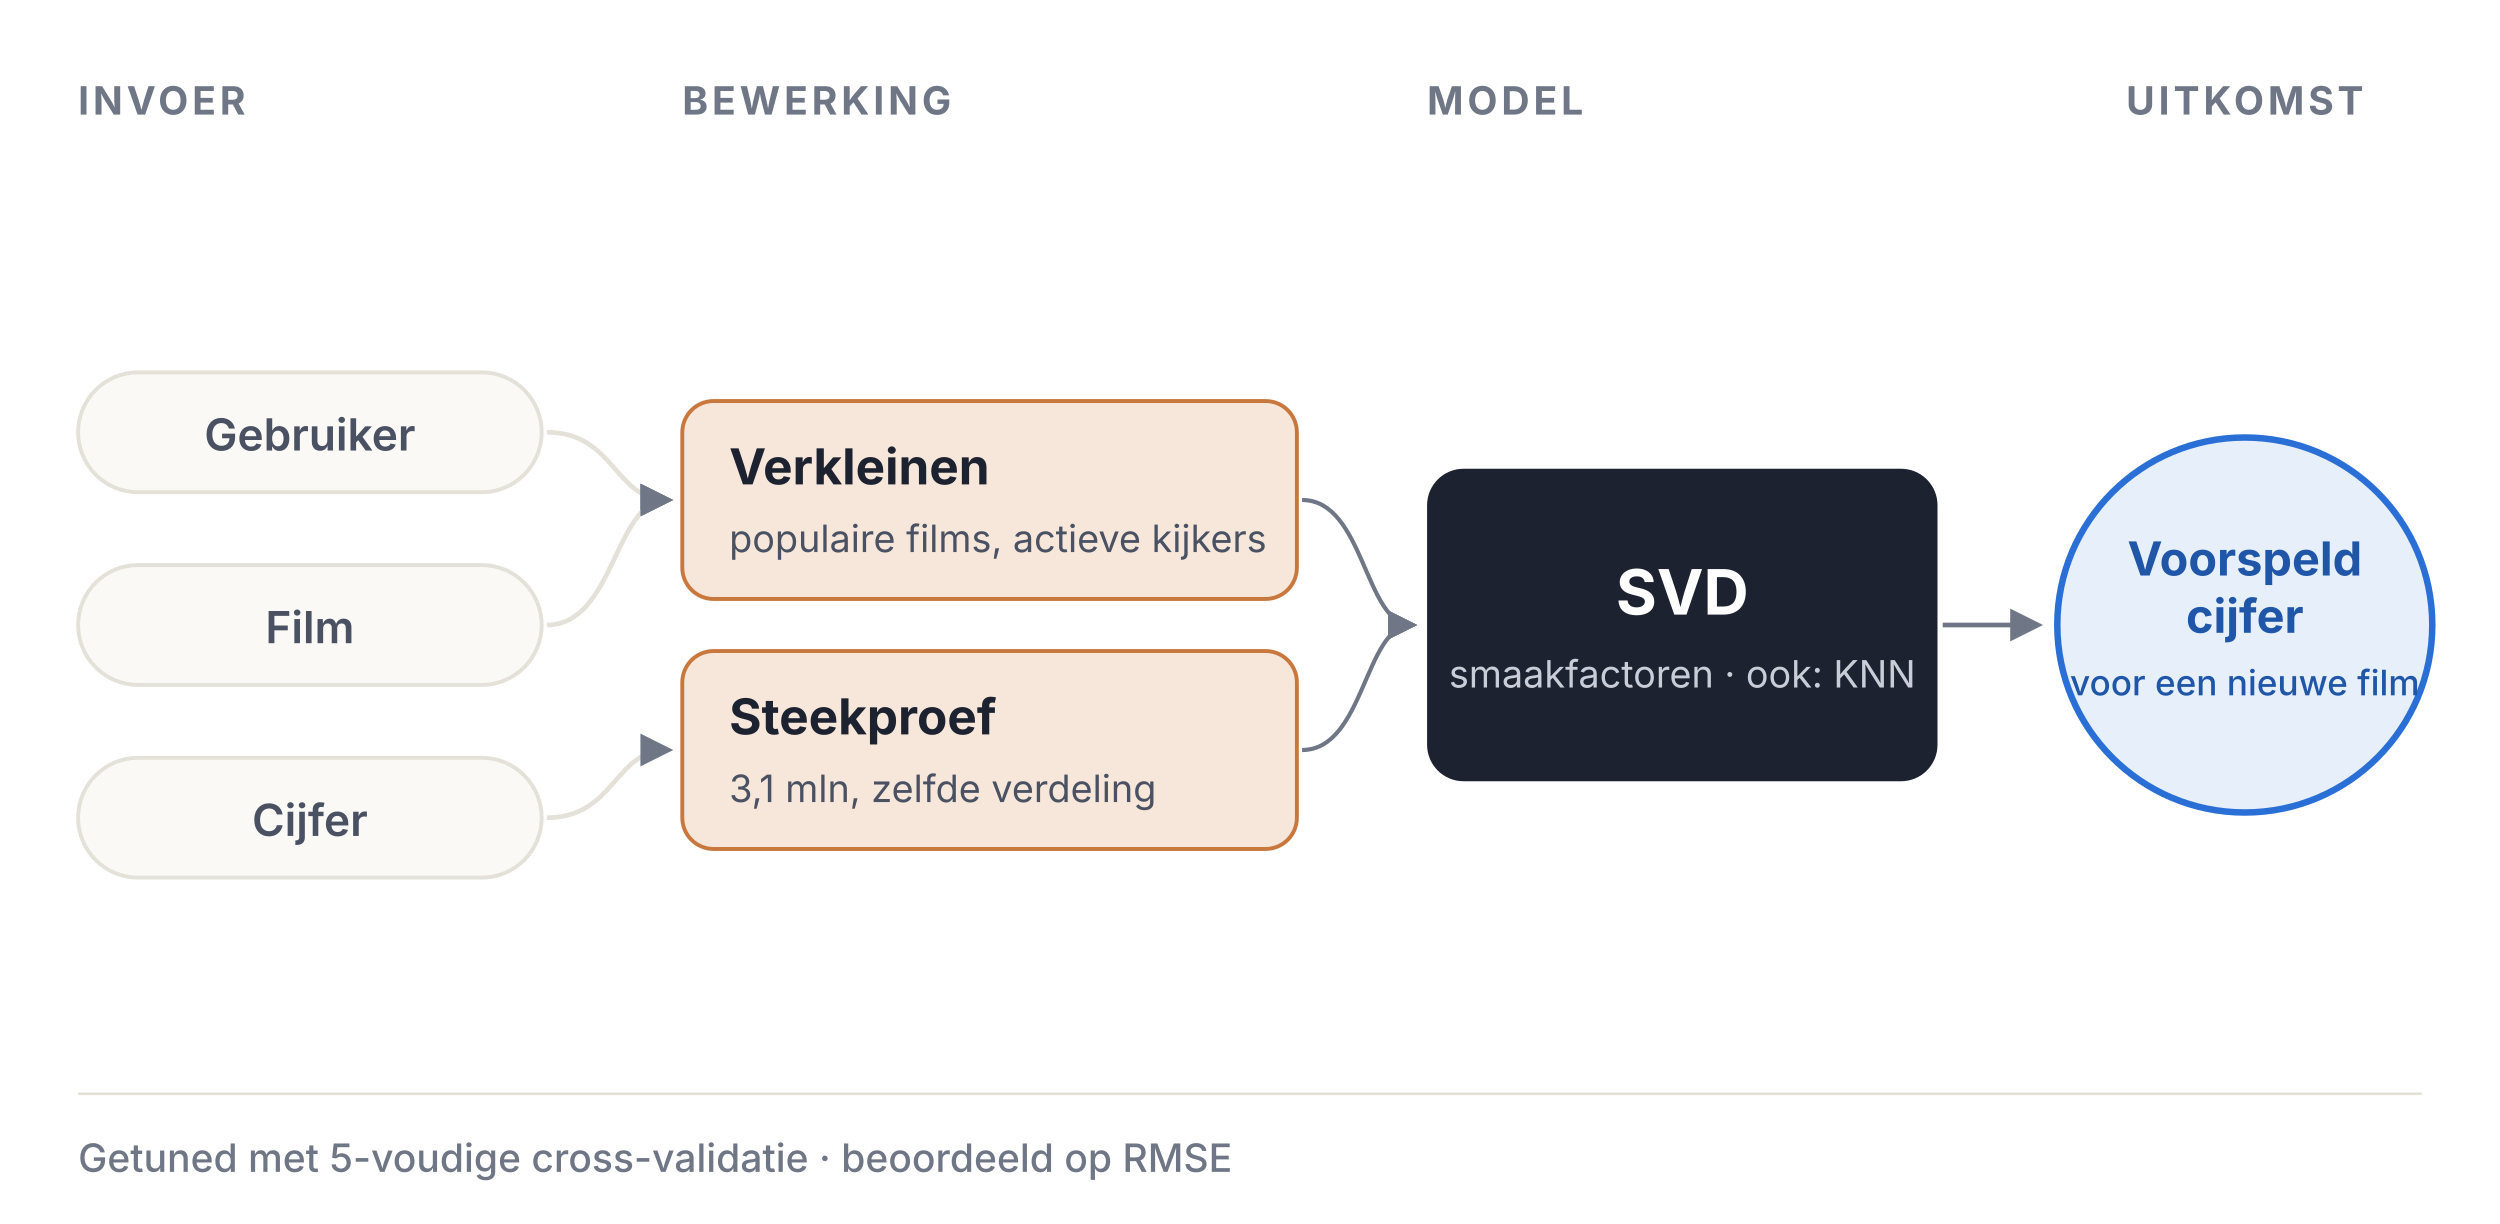
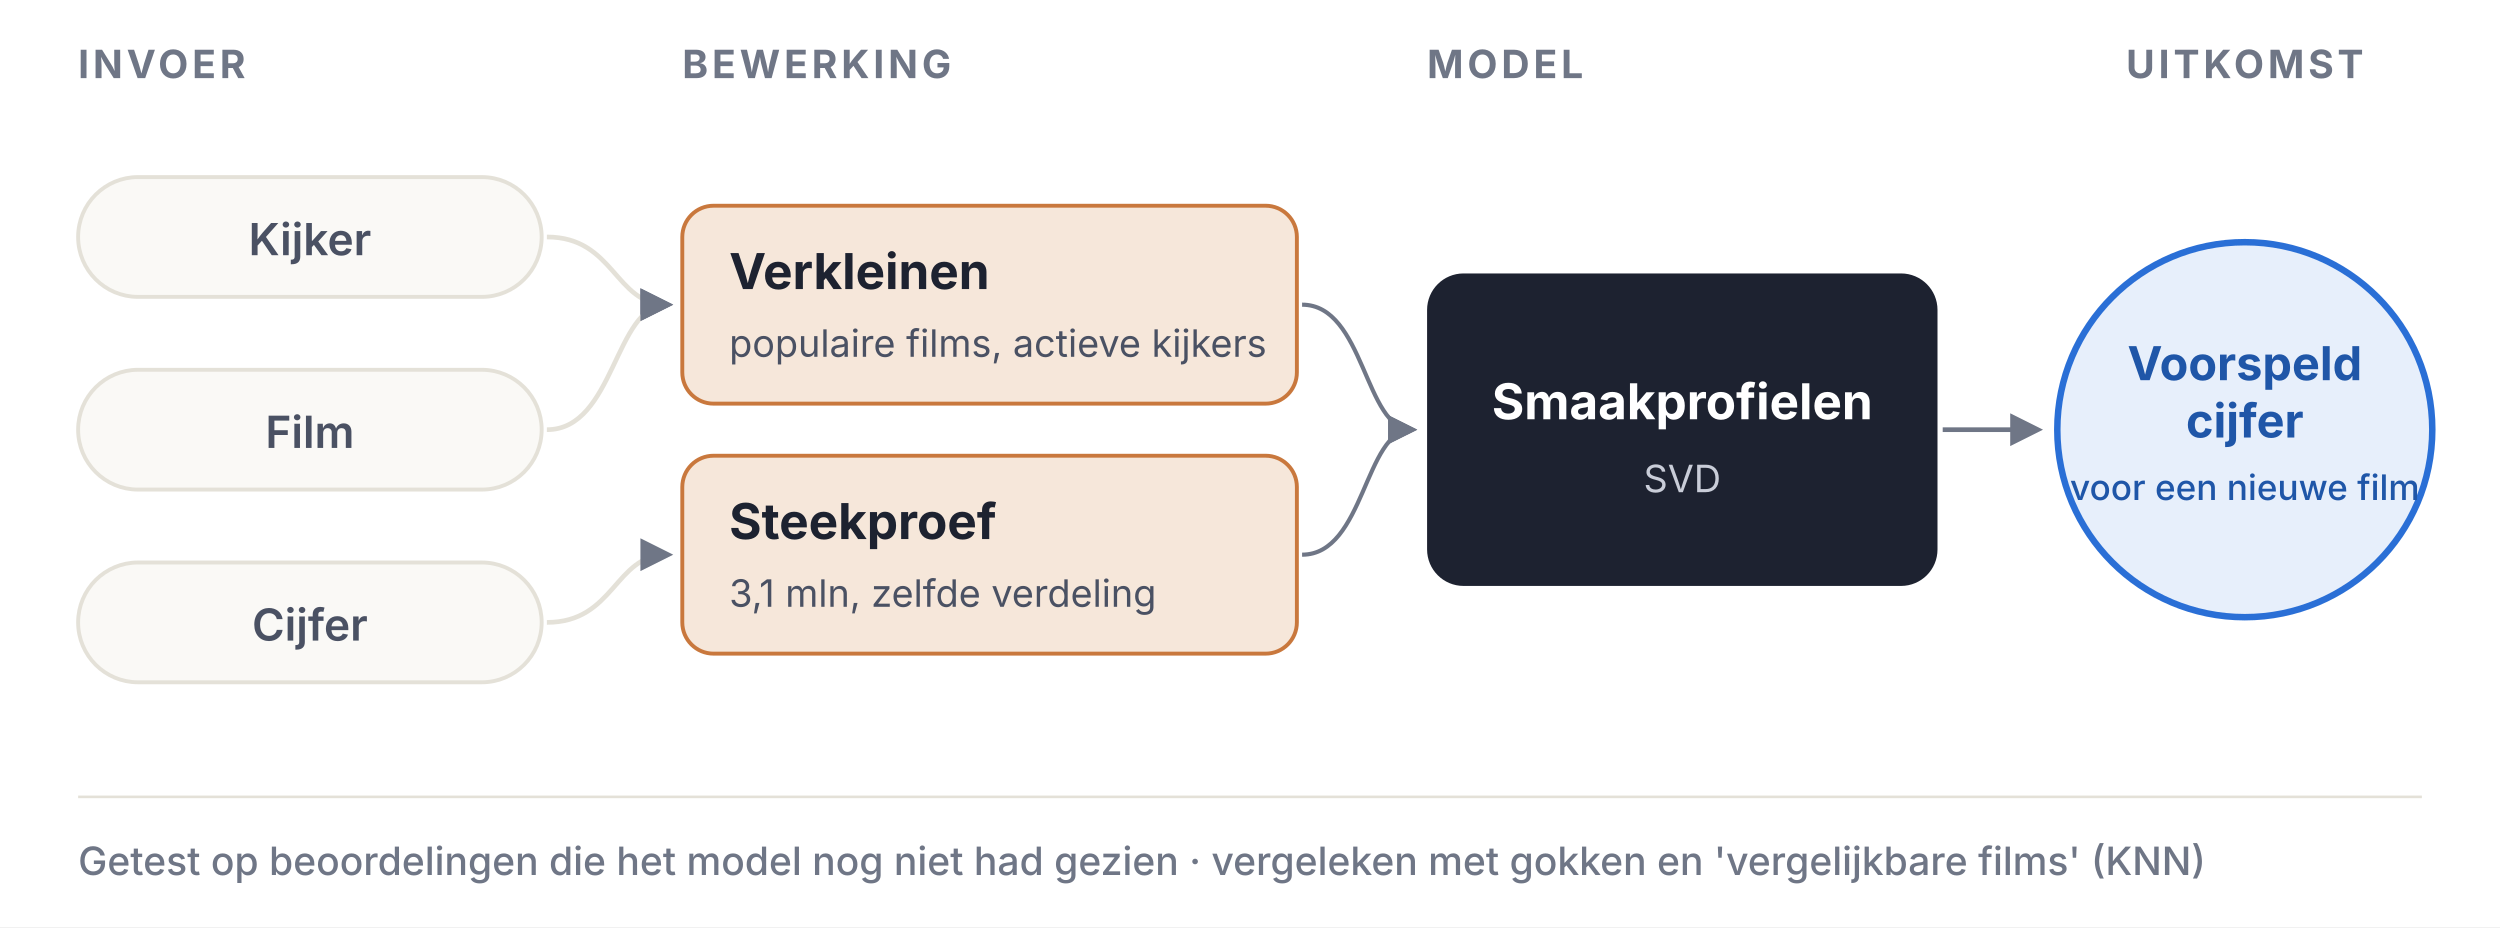
- <svg xmlns="http://www.w3.org/2000/svg" viewBox="0 0 960 470" width="960" height="470" font-family="Inter, 'Segoe UI', Helvetica, Arial, sans-serif">
-   <rect width="960" height="470" fill="#ffffff" />
+ <svg xmlns="http://www.w3.org/2000/svg" viewBox="0 75 960 356" width="960" height="356" font-family="Inter, 'Segoe UI', Helvetica, Arial, sans-serif">
+   <rect y="75" width="960" height="356" fill="#ffffff" />
  <defs>
    <marker id="a" viewBox="0 0 10 10" refX="8" refY="5" markerWidth="7" markerHeight="7" orient="auto">
      <path d="M0,0 L10,5 L0,10 z" fill="#6f7686" />
    </marker>
  </defs>
-   <text x="30" y="44" font-size="15" fill="#6f7686" font-weight="700" text-anchor="start" letter-spacing="1.5">INVOER</text>
-   <text x="262" y="44" font-size="15" fill="#6f7686" font-weight="700" text-anchor="start" letter-spacing="1.5">BEWERKING</text>
-   <text x="548" y="44" font-size="15" fill="#6f7686" font-weight="700" text-anchor="start" letter-spacing="1.5">MODEL</text>
-   <text x="862" y="44" font-size="15" fill="#6f7686" font-weight="700" text-anchor="middle" letter-spacing="1.5">UITKOMST</text>
+   <text x="30" y="105" font-size="15" fill="#6f7686" font-weight="700" text-anchor="start" letter-spacing="1.5">INVOER</text>
+   <text x="262" y="105" font-size="15" fill="#6f7686" font-weight="700" text-anchor="start" letter-spacing="1.5">BEWERKING</text>
+   <text x="548" y="105" font-size="15" fill="#6f7686" font-weight="700" text-anchor="start" letter-spacing="1.5">MODEL</text>
+   <text x="862" y="105" font-size="15" fill="#6f7686" font-weight="700" text-anchor="middle" letter-spacing="1.5">UITKOMST</text>
  <rect x="30" y="143.0" width="178" height="46" rx="23.0" fill="#faf9f6" stroke="#e4e1d8" stroke-width="1.5" />
-   <text x="119.0" y="173.0" font-size="17" fill="#4a5163" font-weight="600" text-anchor="middle">Gebruiker</text>
+   <text x="119.0" y="173.0" font-size="17" fill="#4a5163" font-weight="600" text-anchor="middle">Kijker</text>
  <rect x="30" y="217.0" width="178" height="46" rx="23.0" fill="#faf9f6" stroke="#e4e1d8" stroke-width="1.5" />
  <text x="119.0" y="247.0" font-size="17" fill="#4a5163" font-weight="600" text-anchor="middle">Film</text>
  <rect x="30" y="291.0" width="178" height="46" rx="23.0" fill="#faf9f6" stroke="#e4e1d8" stroke-width="1.5" />
  <text x="119.0" y="321.0" font-size="17" fill="#4a5163" font-weight="600" text-anchor="middle">Cijfer</text>
  <rect x="262" y="154.0" width="236" height="76" rx="12" fill="#f6e7da" stroke="#c9783d" stroke-width="1.5" />
  <text x="280" y="186.0" font-size="19" fill="#1d2230" font-weight="700" text-anchor="start">Verkleinen</text>
  <text x="280" y="212.0" font-size="14.5" fill="#4a5163" font-weight="400" text-anchor="start">populaire films, actieve kijkers</text>
  <rect x="262" y="250.0" width="236" height="76" rx="12" fill="#f6e7da" stroke="#c9783d" stroke-width="1.5" />
  <text x="280" y="282.0" font-size="19" fill="#1d2230" font-weight="700" text-anchor="start">Steekproef</text>
  <text x="280" y="308.0" font-size="14.5" fill="#4a5163" font-weight="400" text-anchor="start">3,1 mln, zelfde verdeling</text>
  <path d="M210,166.0 C236.0,166.0 236.0,192.0 256,192.0" fill="none" stroke="#e4e1d8" stroke-width="1.8" marker-end="url(#a)" />
  <path d="M210,240.0 C236.0,240.0 236.0,192.0 256,192.0" fill="none" stroke="#e4e1d8" stroke-width="1.8" marker-end="url(#a)" />
  <path d="M210,314.0 C236.0,314.0 236.0,288.0 256,288.0" fill="none" stroke="#e4e1d8" stroke-width="1.8" marker-end="url(#a)" />
  <path d="M500,192.0 C524.0,192.0 524.0,240 542,240" fill="none" stroke="#6f7686" stroke-width="1.6" marker-end="url(#a)" />
  <path d="M500,288.0 C524.0,288.0 524.0,240 542,240" fill="none" stroke="#6f7686" stroke-width="1.6" marker-end="url(#a)" />
  <rect x="548" y="180.0" width="196" height="120" rx="14" fill="#1d2230" />
-   <text x="646.0" y="236" font-size="24" fill="#ffffff" font-weight="700" text-anchor="middle">SVD</text>
-   <text x="646.0" y="264" font-size="14.5" fill="#c9cdd8" font-weight="400" text-anchor="middle">smaakfactoren · ook: KNN</text>
+   <text x="646.0" y="236" font-size="19" fill="#ffffff" font-weight="700" text-anchor="middle">Smaakprofielen</text>
+   <text x="646.0" y="264" font-size="14.5" fill="#c9cdd8" font-weight="400" text-anchor="middle">SVD</text>
  <line x1="746" y1="240" x2="782" y2="240" stroke="#6f7686" stroke-width="1.8" marker-end="url(#a)" />
  <circle cx="862" cy="240" r="72" fill="#e7effb" stroke="#2a6fd6" stroke-width="2.5" />
  <text x="862" y="221" font-size="18" fill="#1f56a8" font-weight="700" text-anchor="middle">Voorspeld</text>
  <text x="862" y="243" font-size="18" fill="#1f56a8" font-weight="700" text-anchor="middle">cijfer</text>
  <text x="862" y="267" font-size="13.5" fill="#1f56a8" font-weight="500" text-anchor="middle">voor een nieuwe film</text>
-   <line x1="30" y1="420" x2="930" y2="420" stroke="#e4e1d8" />
-   <text x="30" y="450" font-size="15" fill="#6f7686" font-weight="500" text-anchor="start">Getuned met 5-voudige cross-validatie · beoordeeld op RMSE</text>
+   <line x1="30" y1="381" x2="930" y2="381" stroke="#e4e1d8" />
+   <text x="30" y="411" font-size="15" fill="#6f7686" font-weight="500" text-anchor="start">Getest op beoordelingen die het model nog niet had gezien · vergeleken met gokken en 'vergelijkbare films' (KNN)</text>
</svg>
